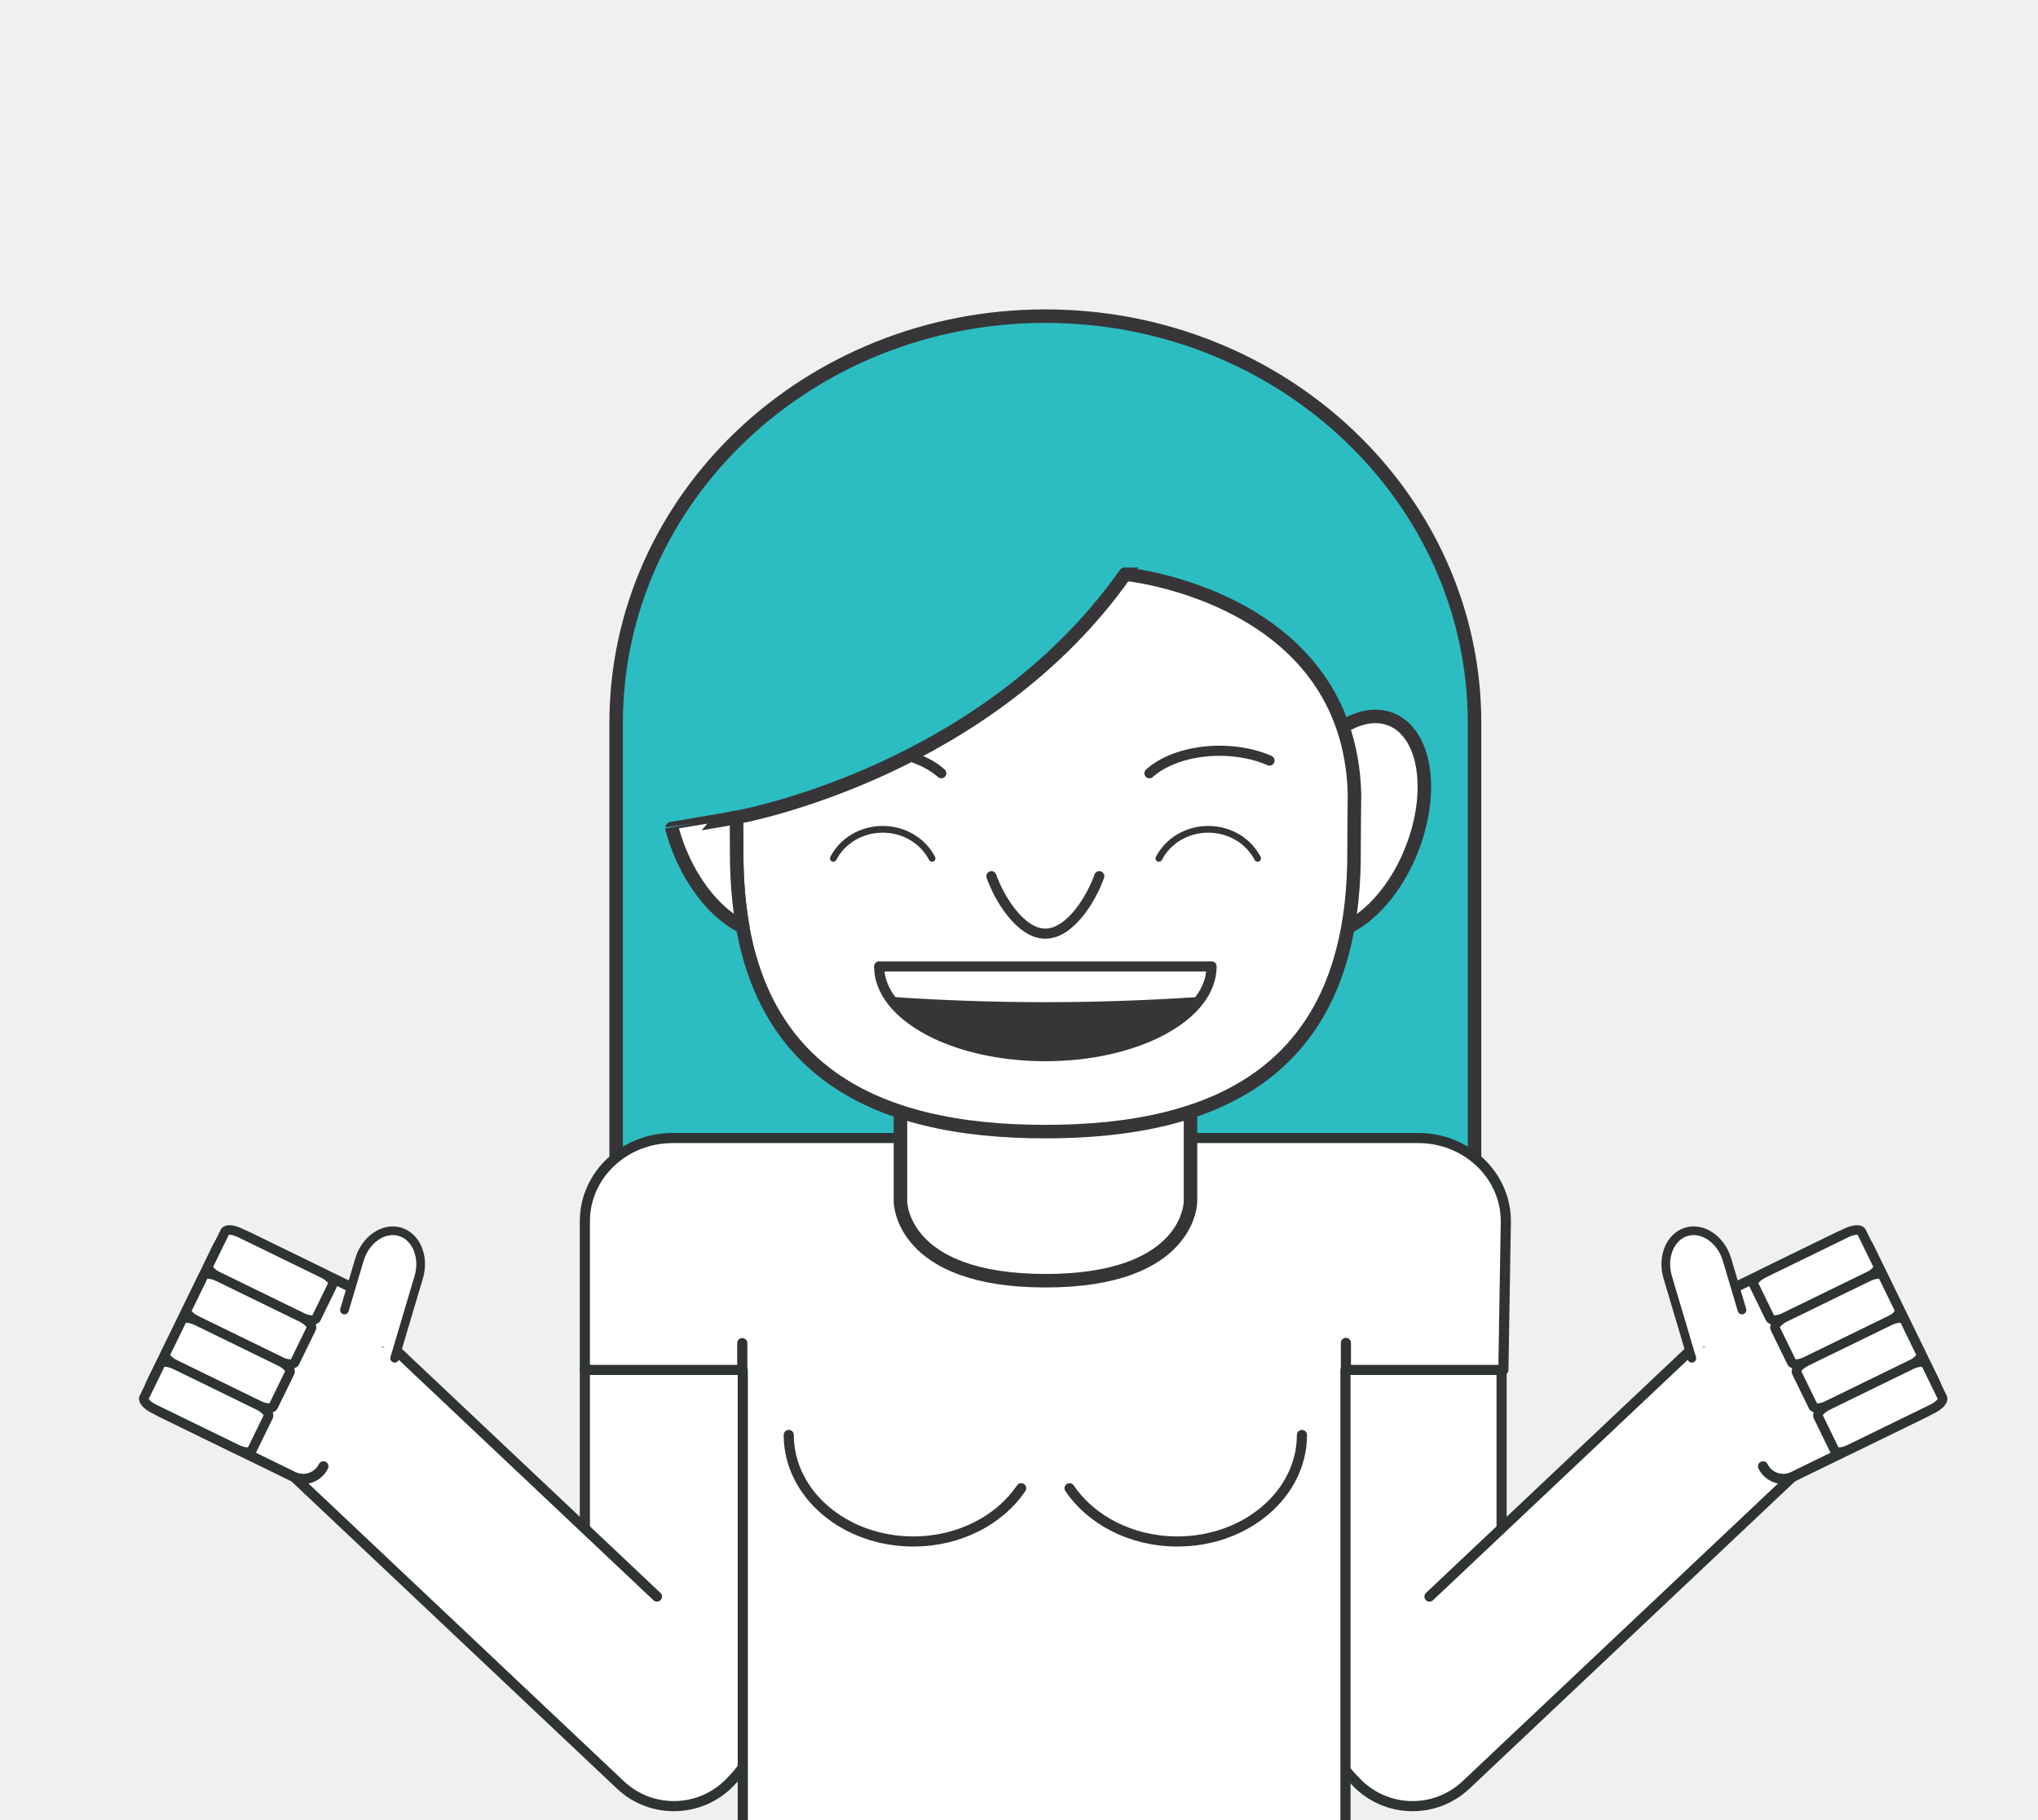
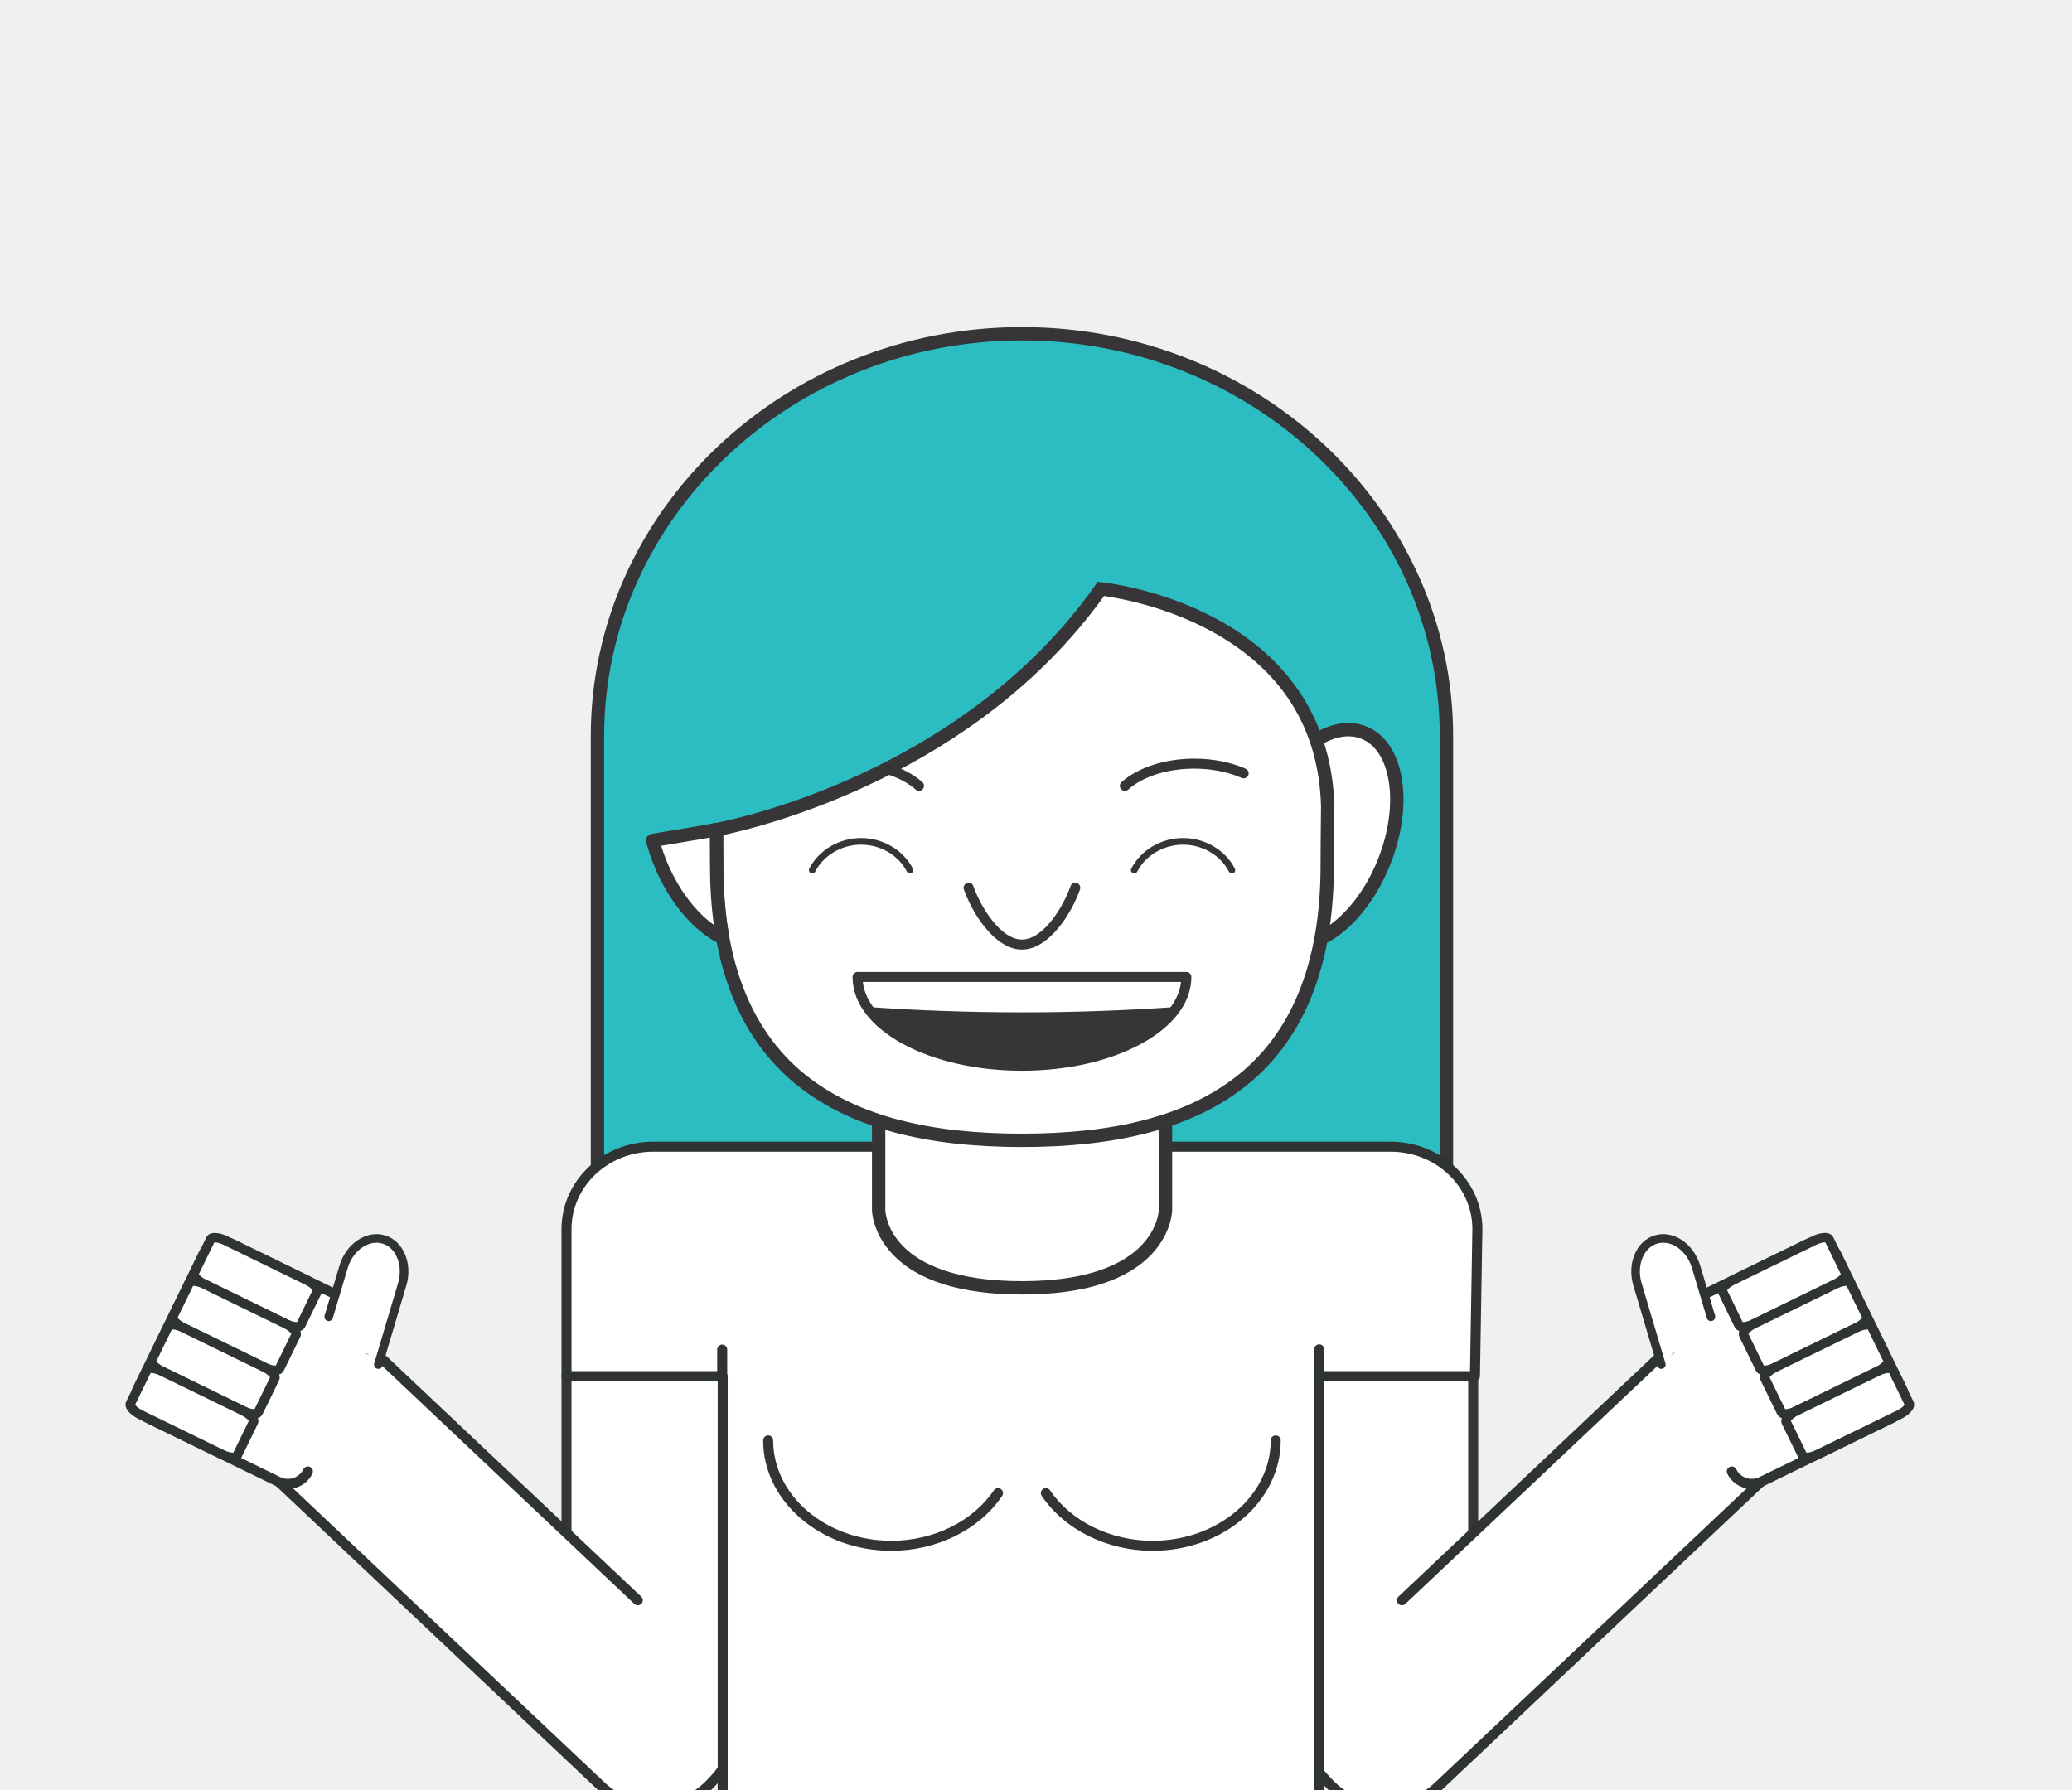
- <svg xmlns="http://www.w3.org/2000/svg" version="1.1" id="Layer_1" x="0px" y="0px" viewBox="0 0 807.061 720.641" enable-background="new 0 0 807.061 720.641" xml:space="preserve">
+ <svg xmlns="http://www.w3.org/2000/svg" version="1.1" id="Layer_1" x="0px" y="0px" viewBox="318 -68.641 538 464.641" enable-background="new 318 -68.641 538 464.641" xml:space="preserve">
  <g>
    <g>
-       <rect x="531.299" y="542.609" fill="#FFFFFF" stroke="#363437" stroke-width="4.012" stroke-linecap="round" stroke-linejoin="round" stroke-miterlimit="10" width="63.337" height="124.152" />
-       <path fill="#FFFFFF" stroke="#303333" stroke-width="4.012" stroke-linecap="round" stroke-linejoin="round" stroke-miterlimit="10" d="    M531.293,666.754c-7.014,11.58-5.773,26.853,3.973,37.176l1.671,1.77c11.704,12.397,31.243,12.959,43.64,1.255l131.412-124.064    c12.397-11.704,12.959-31.243,1.255-43.64l-1.671-1.77c-11.704-12.397-31.242-12.959-43.64-1.255L566.09,632.374" />
      <g>
-         <path fill="#FFFFFF" stroke="#303333" stroke-width="4.012" stroke-linecap="round" stroke-linejoin="round" stroke-miterlimit="10" d="     M672.006,527.145c-2.144-4.395-0.302-9.744,4.093-11.888l52.119-25.423c4.395-2.144,9.744-0.302,11.888,4.093l26.166,53.641     c2.144,4.395,0.302,9.744-4.093,11.888l-52.119,25.423c-4.395,2.144-9.744,0.302-11.888-4.093" />
+         <rect x="659.442" y="288.71" fill="#FFFFFF" width="41.074" height="80.512" />
+         <path fill="#363437" d="M700.516,370.523h-41.074c-0.718,0-1.301-0.583-1.301-1.301V288.71c0-0.718,0.583-1.301,1.301-1.301     h41.074c0.718,0,1.301,0.583,1.301,1.301v80.512C701.817,369.94,701.234,370.523,700.516,370.523z M660.743,367.921h38.472     v-77.91h-38.472V367.921z" />
+       </g>
+       <g>
+         <path fill="#FFFFFF" d="M659.438,369.218c-4.549,7.51-3.744,17.414,2.576,24.109l1.084,1.148c7.59,8.039,20.261,8.404,28.3,0.814     l85.221-80.455c8.039-7.59,8.404-20.261,0.814-28.301l-1.084-1.148c-7.59-8.039-20.26-8.404-28.301-0.814l-66.045,62.352" />
+         <path fill="#303333" d="M677.671,402.052c-0.21,0-0.419-0.003-0.629-0.009c-5.693-0.163-10.981-2.534-14.89-6.675l-1.084-1.148     c-6.562-6.95-7.69-17.508-2.743-25.675c0.372-0.615,1.17-0.811,1.787-0.439c0.614,0.372,0.811,1.172,0.439,1.787     c-4.343,7.17-3.352,16.44,2.409,22.542l1.084,1.148c3.432,3.636,8.075,5.717,13.073,5.861c4.998,0.127,9.753-1.668,13.389-5.1     l85.221-80.456c3.636-3.432,5.717-8.075,5.861-13.073s-1.667-9.753-5.1-13.389l-1.083-1.148     c-7.085-7.505-18.957-7.847-26.462-0.761l-66.045,62.352c-0.522,0.492-1.344,0.47-1.839-0.053     c-0.493-0.522-0.469-1.346,0.053-1.839l66.045-62.352c8.549-8.07,22.07-7.68,30.14,0.868l1.083,1.148     c3.91,4.141,5.973,9.556,5.809,15.249c-0.163,5.693-2.534,10.981-6.675,14.89l-85.221,80.456     C688.304,399.999,683.133,402.051,677.671,402.052z" />
+       </g>
+       <g>
        <g>
-           <path fill="#FFFFFF" stroke="#303333" stroke-width="3.769" stroke-linecap="round" stroke-linejoin="round" stroke-miterlimit="10" d="      M706.995,521.699c-2.755,1.344-5.449,1.543-5.986,0.443l-6.552-13.432c-0.537-1.1,1.279-3.1,4.034-4.444l32.679-15.94      c2.755-1.344,5.449-1.543,5.986-0.443l6.552,13.432c0.537,1.1-1.279,3.1-4.034,4.444L706.995,521.699z" />
-           <path fill="#FFFFFF" stroke="#303333" stroke-width="3.769" stroke-linecap="round" stroke-linejoin="round" stroke-miterlimit="10" d="      M715.499,539.132c-2.755,1.344-5.449,1.543-5.986,0.443l-6.552-13.432c-0.537-1.1,1.279-3.1,4.034-4.444l32.679-15.94      c2.755-1.344,5.449-1.543,5.986-0.443l6.552,13.432c0.537,1.1-1.279,3.1-4.034,4.444L715.499,539.132z" />
-           <path fill="#FFFFFF" stroke="#303333" stroke-width="3.769" stroke-linecap="round" stroke-linejoin="round" stroke-miterlimit="10" d="      M724.002,556.564c-2.755,1.344-5.449,1.543-5.986,0.443l-6.552-13.432c-0.537-1.1,1.279-3.1,4.034-4.444l32.679-15.94      c2.755-1.344,5.449-1.543,5.986-0.443l6.552,13.432c0.537,1.1-1.279,3.1-4.034,4.444L724.002,556.564z" />
-           <path fill="#FFFFFF" stroke="#303333" stroke-width="3.769" stroke-linecap="round" stroke-linejoin="round" stroke-miterlimit="10" d="      M732.506,573.997c-2.755,1.344-5.449,1.543-5.986,0.443l-6.552-13.432c-0.537-1.1,1.279-3.1,4.034-4.444l32.679-15.94      c2.755-1.344,5.449-1.543,5.986-0.443l6.552,13.432c0.537,1.1-1.279,3.1-4.034,4.444L732.506,573.997z" />
+           <path fill="#FFFFFF" d="M750.69,278.681c-1.39-2.85-0.196-6.319,2.654-7.709l33.799-16.487c2.85-1.39,6.319-0.196,7.709,2.654      l16.969,34.786c1.39,2.85,0.196,6.319-2.654,7.709l-33.799,16.487c-2.85,1.39-6.319,0.196-7.709-2.654" />
+           <path fill="#303333" d="M772.86,318.006c-0.777,0-1.559-0.13-2.317-0.391c-1.788-0.616-3.228-1.887-4.053-3.577      c-0.315-0.646-0.047-1.424,0.598-1.74c0.647-0.315,1.425-0.046,1.74,0.598c1.08,2.213,3.757,3.134,5.969,2.056l33.8-16.487      c1.066-0.52,1.868-1.43,2.258-2.562c0.39-1.132,0.318-2.342-0.202-3.408l-16.969-34.787c-1.08-2.212-3.757-3.134-5.971-2.055      l-33.799,16.487c-2.212,1.08-3.134,3.757-2.055,5.97c0.315,0.645,0.047,1.424-0.599,1.739c-0.644,0.314-1.424,0.047-1.739-0.599      c-1.708-3.501-0.249-7.74,3.253-9.448l33.8-16.487c3.5-1.707,7.74-0.248,9.449,3.253l16.969,34.787      c0.825,1.69,0.94,3.607,0.324,5.396c-0.616,1.788-1.887,3.228-3.578,4.052l-33.799,16.487      C774.965,317.766,773.916,318.006,772.86,318.006z" />
+         </g>
+         <g>
+           <g>
+             <path fill="#FFFFFF" d="M773.381,275.15c-1.787,0.872-3.534,1.001-3.882,0.287l-4.249-8.711       c-0.348-0.713,0.829-2.01,2.616-2.882l21.192-10.337c1.787-0.872,3.534-1.001,3.882-0.287l4.249,8.711       c0.348,0.713-0.829,2.01-2.616,2.882L773.381,275.15z" />
+             <path fill="#303333" d="M770.623,277.127c-0.996,0-1.822-0.334-2.222-1.155l-4.249-8.71c-0.233-0.477-0.453-1.468,0.701-2.738       c0.597-0.658,1.477-1.289,2.477-1.778l21.192-10.337c2.165-1.056,4.708-1.379,5.516,0.274l4.249,8.712       c0.233,0.477,0.453,1.469-0.701,2.738c-0.597,0.658-1.478,1.289-2.477,1.777l-21.192,10.337l0,0       C772.825,276.78,771.637,277.127,770.623,277.127z M770.485,274.671c0.342,0.032,1.202-0.055,2.36-0.619l21.192-10.337       c1.158-0.566,1.755-1.189,1.941-1.478l-4.024-8.25c-0.342-0.034-1.202,0.054-2.36,0.619l-21.192,10.337       c-1.158,0.566-1.755,1.189-1.941,1.479L770.485,274.671z" />
+           </g>
+           <g>
+             <path fill="#FFFFFF" d="M778.896,286.455c-1.787,0.872-3.534,1.001-3.882,0.287l-4.249-8.711       c-0.348-0.713,0.829-2.01,2.616-2.882l21.192-10.337c1.787-0.872,3.534-1.001,3.882-0.287l4.249,8.711       c0.348,0.713-0.829,2.01-2.616,2.882L778.896,286.455z" />
+             <path fill="#303333" d="M776.138,288.432c-0.996,0-1.822-0.334-2.222-1.153l-4.249-8.712c-0.233-0.477-0.453-1.469,0.701-2.738       c0.597-0.658,1.477-1.289,2.477-1.777l21.192-10.337c2.163-1.056,4.708-1.38,5.516,0.275l4.249,8.71       c0.233,0.477,0.453,1.468-0.701,2.738c-0.597,0.658-1.477,1.289-2.477,1.778l-21.192,10.337       C778.34,288.085,777.151,288.432,776.138,288.432z M776,285.976c0.344,0.034,1.202-0.054,2.36-0.619l21.192-10.337       c1.158-0.566,1.755-1.189,1.941-1.479l-4.024-8.25c-0.343-0.033-1.202,0.055-2.36,0.619l-21.192,10.337       c-1.158,0.566-1.755,1.189-1.941,1.478L776,285.976z" />
+           </g>
+           <g>
+             <path fill="#FFFFFF" d="M784.41,297.759c-1.787,0.872-3.534,1.001-3.882,0.287l-4.249-8.711       c-0.348-0.713,0.829-2.01,2.616-2.882l21.192-10.337c1.787-0.872,3.534-1.001,3.882-0.287l4.249,8.711       c0.348,0.713-0.829,2.01-2.616,2.882L784.41,297.759z" />
+             <path fill="#303333" d="M781.652,299.737c-0.996,0-1.822-0.334-2.222-1.155l-4.249-8.71c-0.233-0.478-0.452-1.469,0.701-2.739       c0.597-0.658,1.477-1.289,2.477-1.777l21.192-10.337c2.162-1.057,4.708-1.381,5.516,0.274l4.249,8.711       c0.233,0.478,0.452,1.469-0.701,2.739c-0.597,0.658-1.477,1.289-2.477,1.777l-21.192,10.337l0,0       C783.854,299.391,782.666,299.737,781.652,299.737z M781.514,297.281c0.34,0.034,1.202-0.055,2.36-0.619l21.192-10.337       c1.159-0.566,1.756-1.189,1.941-1.478l-4.024-8.25c-0.342-0.033-1.202,0.054-2.36,0.619l-21.192,10.337       c-1.159,0.566-1.756,1.189-1.941,1.478L781.514,297.281z" />
+           </g>
+           <g>
+             <path fill="#FFFFFF" d="M789.925,309.065c-1.787,0.872-3.534,1.001-3.882,0.287l-4.249-8.711       c-0.348-0.713,0.829-2.01,2.616-2.882l21.192-10.337c1.787-0.872,3.534-1.001,3.882-0.287l4.249,8.711       c0.348,0.713-0.829,2.01-2.616,2.882L789.925,309.065z" />
+             <path fill="#303333" d="M787.167,311.042c-0.996,0-1.822-0.334-2.222-1.153l-4.249-8.712c-0.233-0.477-0.453-1.469,0.701-2.738       c0.597-0.658,1.477-1.289,2.477-1.777l21.192-10.337c2.164-1.056,4.709-1.379,5.516,0.274l4.249,8.712       c0.233,0.477,0.453,1.469-0.7,2.738c-0.598,0.659-1.477,1.289-2.478,1.777l-21.192,10.337l0,0       C789.369,310.696,788.18,311.042,787.167,311.042z M787.029,308.586c0.344,0.034,1.202-0.054,2.36-0.619l21.192-10.337       c1.158-0.565,1.756-1.189,1.941-1.478l-4.024-8.25c-0.343-0.033-1.202,0.054-2.36,0.619l-21.192,10.337       c-1.158,0.566-1.755,1.189-1.941,1.478L787.029,308.586z" />
+           </g>
        </g>
      </g>
-       <path fill="#FFFFFF" stroke="#303333" stroke-width="3.44" stroke-linecap="round" stroke-linejoin="round" stroke-miterlimit="10" d="    M669.968,537.988l-9.544-32.103c-2.372-7.98,0.969-16.079,7.426-17.998l0,0c6.456-1.919,13.68,3.039,16.052,11.019l5.936,19.966" />
+       <g>
+         <path fill="#FFFFFF" d="M749.369,285.713l-6.189-20.819c-1.538-5.175,0.628-10.427,4.816-11.672l0,0     c4.187-1.244,8.871,1.971,10.41,7.146l3.849,12.948" />
+         <path fill="#303333" d="M749.368,286.829c-0.481,0-0.925-0.314-1.068-0.798l-6.189-20.819c-0.817-2.747-0.711-5.607,0.298-8.053     c1.043-2.529,2.914-4.306,5.268-5.006c4.787-1.424,10.08,2.119,11.797,7.897l3.849,12.948c0.176,0.591-0.161,1.212-0.751,1.387     c-0.59,0.177-1.211-0.161-1.387-0.751l-3.849-12.948c-1.368-4.6-5.42-7.467-9.023-6.395c-1.696,0.504-3.06,1.825-3.842,3.719     c-0.815,1.975-0.894,4.307-0.223,6.566l6.189,20.819c0.176,0.591-0.161,1.212-0.751,1.387     C749.581,286.814,749.473,286.829,749.368,286.829z" />
+       </g>
    </g>
    <g>
-       <rect x="231.61" y="542.609" fill="#FFFFFF" stroke="#363437" stroke-width="4.012" stroke-linecap="round" stroke-linejoin="round" stroke-miterlimit="10" width="63.337" height="124.152" />
-       <path fill="#FFFFFF" stroke="#303333" stroke-width="4.012" stroke-linecap="round" stroke-linejoin="round" stroke-miterlimit="10" d="    M294.954,666.754c7.014,11.58,5.773,26.853-3.973,37.176l-1.671,1.77c-11.704,12.397-31.243,12.959-43.64,1.255L114.258,582.891    c-12.397-11.704-12.959-31.243-1.255-43.64l1.671-1.77c11.704-12.397,31.243-12.959,43.64-1.255l101.842,96.148" />
      <g>
-         <path fill="#FFFFFF" stroke="#303333" stroke-width="4.012" stroke-linecap="round" stroke-linejoin="round" stroke-miterlimit="10" d="     M154.241,527.145c2.144-4.395,0.302-9.744-4.093-11.888l-52.119-25.423c-4.395-2.144-9.744-0.302-11.888,4.093l-26.166,53.641     c-2.144,4.395-0.302,9.744,4.093,11.888l52.119,25.423c4.395,2.144,9.744,0.302,11.888-4.093" />
+         <rect x="465.094" y="288.71" fill="#FFFFFF" width="41.074" height="80.512" />
+         <path fill="#363437" d="M506.168,370.523h-41.074c-0.719,0-1.301-0.583-1.301-1.301V288.71c0-0.718,0.582-1.301,1.301-1.301     h41.074c0.718,0,1.301,0.583,1.301,1.301v80.512C507.469,369.94,506.886,370.523,506.168,370.523z M466.395,367.921h38.472     v-77.91h-38.472V367.921z" />
+       </g>
+       <g>
+         <path fill="#FFFFFF" d="M506.172,369.218c4.549,7.51,3.744,17.414-2.577,24.109l-1.084,1.148     c-7.59,8.039-20.261,8.404-28.301,0.814l-85.221-80.455c-8.039-7.59-8.404-20.261-0.814-28.301l1.084-1.148     c7.59-8.039,20.261-8.404,28.301-0.814l66.044,62.352" />
+         <path fill="#303333" d="M487.949,402.042c-5.254,0-10.517-1.925-14.63-5.807l-85.221-80.456     c-4.141-3.909-6.512-9.197-6.675-14.89c-0.164-5.693,1.899-11.108,5.809-15.249l1.083-1.148     c8.071-8.547,21.591-8.937,30.14-0.866l66.045,62.352c0.522,0.493,0.546,1.317,0.053,1.839c-0.493,0.522-1.316,0.545-1.839,0.053     l-66.045-62.353c-7.505-7.085-19.375-6.745-26.462,0.761l-1.083,1.148c-3.433,3.636-5.244,8.391-5.1,13.389     c0.143,4.998,2.225,9.641,5.861,13.073l85.221,80.456c7.505,7.087,19.376,6.745,26.462-0.761l1.083-1.148     c5.762-6.102,6.753-15.371,2.41-22.542c-0.372-0.614-0.176-1.414,0.439-1.787c0.615-0.371,1.414-0.176,1.787,0.439     c4.947,8.167,3.818,18.725-2.743,25.675l-1.083,1.148C499.27,399.802,493.615,402.041,487.949,402.042z" />
+       </g>
+       <g>
        <g>
-           <path fill="#FFFFFF" stroke="#303333" stroke-width="3.769" stroke-linecap="round" stroke-linejoin="round" stroke-miterlimit="10" d="      M119.251,521.699c2.755,1.344,5.449,1.543,5.986,0.443l6.552-13.432c0.537-1.1-1.279-3.1-4.034-4.444l-32.679-15.94      c-2.755-1.344-5.449-1.543-5.986-0.443l-6.552,13.432c-0.537,1.1,1.279,3.1,4.034,4.444L119.251,521.699z" />
-           <path fill="#FFFFFF" stroke="#303333" stroke-width="3.769" stroke-linecap="round" stroke-linejoin="round" stroke-miterlimit="10" d="      M110.748,539.132c2.755,1.344,5.449,1.543,5.986,0.443l6.552-13.432c0.537-1.1-1.279-3.1-4.034-4.444l-32.679-15.94      c-2.755-1.344-5.449-1.543-5.986-0.443l-6.552,13.432c-0.537,1.1,1.279,3.1,4.034,4.444L110.748,539.132z" />
-           <path fill="#FFFFFF" stroke="#303333" stroke-width="3.769" stroke-linecap="round" stroke-linejoin="round" stroke-miterlimit="10" d="      M102.244,556.564c2.755,1.344,5.449,1.543,5.986,0.443l6.552-13.432c0.537-1.1-1.279-3.1-4.034-4.444l-32.679-15.94      c-2.755-1.344-5.449-1.543-5.986-0.443l-6.552,13.432c-0.537,1.1,1.279,3.1,4.034,4.444L102.244,556.564z" />
-           <path fill="#FFFFFF" stroke="#303333" stroke-width="3.769" stroke-linecap="round" stroke-linejoin="round" stroke-miterlimit="10" d="      M93.74,573.997c2.755,1.344,5.449,1.543,5.986,0.443l6.552-13.432c0.537-1.1-1.279-3.1-4.034-4.444l-32.679-15.94      c-2.755-1.344-5.449-1.543-5.986-0.443l-6.552,13.432c-0.537,1.1,1.279,3.1,4.034,4.444L93.74,573.997z" />
+           <path fill="#FFFFFF" d="M414.92,278.681c1.39-2.85,0.196-6.319-2.654-7.709l-33.799-16.487c-2.85-1.39-6.319-0.196-7.709,2.654      l-16.969,34.786c-1.39,2.85-0.196,6.319,2.654,7.709l33.799,16.487c2.85,1.39,6.319,0.196,7.709-2.654" />
+           <path fill="#303333" d="M392.751,318.006c-1.056,0-2.105-0.24-3.079-0.715l-33.799-16.487c-1.691-0.825-2.961-2.264-3.577-4.053      c-0.616-1.788-0.501-3.705,0.324-5.396l16.969-34.786c1.708-3.503,5.946-4.962,9.449-3.253l33.799,16.487      c3.502,1.709,4.961,5.947,3.253,9.448c-0.315,0.646-1.093,0.914-1.739,0.599c-0.646-0.315-0.914-1.094-0.599-1.739      c1.079-2.213,0.157-4.89-2.056-5.97l-33.799-16.487c-2.212-1.08-4.891-0.157-5.97,2.056l-16.969,34.786      c-0.52,1.066-0.592,2.277-0.202,3.408c0.39,1.132,1.192,2.042,2.258,2.562l33.799,16.487c1.066,0.52,2.276,0.593,3.408,0.202      c1.132-0.389,2.041-1.191,2.562-2.258c0.315-0.645,1.095-0.912,1.739-0.598c0.646,0.315,0.914,1.094,0.599,1.74      c-0.825,1.69-2.264,2.961-4.053,3.577C394.309,317.876,393.528,318.006,392.751,318.006z" />
+         </g>
+         <g>
+           <g>
+             <path fill="#FFFFFF" d="M392.229,275.15c1.787,0.872,3.534,1.001,3.882,0.287l4.249-8.711c0.348-0.713-0.829-2.01-2.616-2.882       l-21.192-10.337c-1.787-0.872-3.534-1.001-3.882-0.287l-4.249,8.711c-0.348,0.713,0.829,2.01,2.616,2.882L392.229,275.15z" />
+             <path fill="#303333" d="M394.978,277.12c-0.114,0-0.233-0.004-0.358-0.013c-0.887-0.066-1.926-0.37-2.926-0.859l0,0       l-21.192-10.337c-1-0.488-1.88-1.119-2.477-1.777c-1.153-1.27-0.934-2.262-0.701-2.739l4.248-8.71       c0.808-1.654,3.352-1.33,5.516-0.275l21.192,10.337c1.001,0.488,1.88,1.12,2.478,1.778c1.153,1.27,0.934,2.262,0.701,2.739       l-4.249,8.71C396.993,276.415,396.422,277.12,394.978,277.12z M392.765,274.052c1.159,0.565,2.019,0.653,2.36,0.619l4.024-8.25       c-0.185-0.289-0.783-0.913-1.941-1.479l-21.192-10.337c-1.158-0.564-2.018-0.654-2.36-0.619l-4.024,8.25       c0.186,0.289,0.783,0.913,1.941,1.478L392.765,274.052z" />
+           </g>
+           <g>
+             <path fill="#FFFFFF" d="M386.715,286.455c1.787,0.872,3.534,1.001,3.882,0.287l4.249-8.711c0.348-0.713-0.829-2.01-2.616-2.882       l-21.192-10.337c-1.787-0.872-3.534-1.001-3.882-0.287l-4.249,8.711c-0.348,0.713,0.829,2.01,2.616,2.882L386.715,286.455z" />
+             <path fill="#303333" d="M389.473,288.432c-1.014,0-2.202-0.346-3.293-0.879l-21.192-10.337c-1.001-0.488-1.88-1.12-2.477-1.778       c-1.153-1.27-0.934-2.262-0.701-2.739l4.249-8.71c0.808-1.655,3.353-1.331,5.516-0.275l21.192,10.337       c1,0.488,1.88,1.119,2.477,1.777c1.154,1.27,0.934,2.262,0.701,2.739l-4.249,8.71       C391.295,288.098,390.468,288.432,389.473,288.432z M364.117,273.541c0.186,0.289,0.783,0.913,1.941,1.479l21.192,10.337l0,0       c1.158,0.564,2.019,0.652,2.36,0.619l4.024-8.25c-0.185-0.289-0.783-0.913-1.941-1.478l-21.192-10.337       c-1.159-0.565-2.016-0.652-2.36-0.619L364.117,273.541z" />
+           </g>
+           <g>
+             <path fill="#FFFFFF" d="M381.2,297.759c1.787,0.872,3.534,1.001,3.882,0.287l4.249-8.711c0.348-0.713-0.829-2.01-2.616-2.882       l-21.192-10.337c-1.787-0.872-3.534-1.001-3.882-0.287l-4.249,8.711c-0.348,0.713,0.829,2.01,2.616,2.882L381.2,297.759z" />
+             <path fill="#303333" d="M383.958,299.737c-1.013,0-2.202-0.346-3.293-0.879l0,0l-21.192-10.337       c-1-0.488-1.88-1.119-2.477-1.777c-1.153-1.27-0.934-2.262-0.701-2.739l4.249-8.71c0.808-1.655,3.353-1.331,5.516-0.275       l21.192,10.337c2.164,1.055,3.986,2.861,3.179,4.516l-4.249,8.71C385.78,299.403,384.953,299.737,383.958,299.737z        M381.736,296.662c1.159,0.565,2.019,0.654,2.36,0.619l4.025-8.25c-0.185-0.289-0.782-0.913-1.941-1.479l-21.192-10.337       c-1.159-0.566-2.017-0.654-2.36-0.619l-4.024,8.25c0.185,0.289,0.782,0.913,1.941,1.478L381.736,296.662z" />
+           </g>
+           <g>
+             <path fill="#FFFFFF" d="M375.685,309.065c1.787,0.872,3.534,1.001,3.882,0.287l4.249-8.711c0.348-0.713-0.829-2.01-2.616-2.882       l-21.192-10.337c-1.787-0.872-3.534-1.001-3.882-0.287l-4.249,8.711c-0.348,0.713,0.829,2.01,2.616,2.882L375.685,309.065z" />
+             <path fill="#303333" d="M378.443,311.042c-1.014,0-2.202-0.346-3.293-0.879l0,0l-21.192-10.337       c-1-0.488-1.88-1.119-2.477-1.777c-1.153-1.27-0.934-2.261-0.701-2.738l4.249-8.711c0.809-1.654,3.353-1.331,5.516-0.275       l21.192,10.337c1,0.488,1.88,1.119,2.477,1.777c1.153,1.27,0.934,2.262,0.701,2.739l-4.249,8.71       C380.265,310.708,379.438,311.042,378.443,311.042z M376.221,307.967c1.158,0.564,2.019,0.651,2.36,0.619l4.024-8.25       c-0.186-0.289-0.783-0.913-1.941-1.478l-21.192-10.337c-1.158-0.564-2.019-0.654-2.36-0.619l-4.024,8.25       c0.185,0.289,0.782,0.913,1.941,1.478L376.221,307.967z" />
+           </g>
        </g>
      </g>
-       <path fill="#FFFFFF" stroke="#303333" stroke-width="3.44" stroke-linecap="round" stroke-linejoin="round" stroke-miterlimit="10" d="    M156.278,537.988l9.544-32.103c2.372-7.98-0.969-16.079-7.426-17.998h0c-6.456-1.919-13.68,3.039-16.052,11.019l-5.936,19.966" />
+       <g>
+         <path fill="#FFFFFF" d="M416.241,285.713l6.189-20.819c1.538-5.175-0.628-10.427-4.816-11.672l0,0     c-4.187-1.244-8.871,1.971-10.41,7.146l-3.849,12.948" />
+         <path fill="#303333" d="M416.241,286.829c-0.105,0-0.212-0.015-0.318-0.047c-0.591-0.175-0.927-0.796-0.751-1.387l6.189-20.819     c0.672-2.259,0.592-4.591-0.223-6.566c-0.781-1.894-2.146-3.215-3.842-3.719c-1.694-0.502-3.56-0.142-5.249,1.016     c-1.762,1.21-3.102,3.12-3.774,5.379l-3.85,12.948c-0.175,0.59-0.796,0.928-1.387,0.751c-0.591-0.175-0.927-0.796-0.751-1.387     l3.85-12.948c0.816-2.747,2.468-5.085,4.649-6.583c2.255-1.547,4.793-2.018,7.147-1.315c2.354,0.699,4.225,2.477,5.268,5.006     c1.009,2.446,1.116,5.306,0.299,8.053l-6.189,20.819C417.166,286.516,416.722,286.829,416.241,286.829z" />
+       </g>
    </g>
-     <path fill="#2CBDC2" stroke="#373538" stroke-width="5.349" stroke-linecap="round" stroke-linejoin="round" stroke-miterlimit="10" d="   M583.933,491.12V286.363c0-88.997-76.097-161.144-169.967-161.144s-169.967,72.147-169.967,161.144V491.12" />
-     <path fill="#FFFFFF" stroke="#303333" stroke-width="4.012" stroke-linecap="round" stroke-linejoin="round" stroke-miterlimit="10" d="   M532.811,542.609h62.536l0.974-58.894c0-18.208-15.54-32.968-34.71-32.968H266.32c-19.17,0-34.71,14.76-34.71,32.968l0,58.894   h62.536v181.574h238.665V542.609z" />
-     <path fill="#FFFFFF" stroke="#363437" stroke-width="5.349" stroke-linecap="round" stroke-linejoin="round" stroke-miterlimit="10" d="   M471.443,475.949v-64.615H356.588v64.615c0,0,0,31.318,57.427,31.318S471.443,475.949,471.443,475.949z" />
-     <ellipse transform="matrix(-0.9295 -0.3688 0.3688 -0.9295 910.274 827.4984)" fill="#FFFFFF" stroke="#373538" stroke-width="5.349" stroke-linecap="round" stroke-linejoin="round" stroke-miterlimit="10" cx="534.23" cy="326.744" rx="26.677" ry="45.039" />
-     <path fill="#FFFFFF" stroke="#373538" stroke-width="5.349" stroke-miterlimit="10" d="M536.39,314.388   c-0.08,7.749-0.185,15.686-0.185,23.766c0,86.27-54.728,110.055-122.238,110.055c-67.511,0-122.238-23.785-122.238-110.055   c0-4.854-0.039-9.646-0.087-14.387c3.912-0.714,99.23-18.805,153.944-96.381C445.584,227.386,534.23,236.048,536.39,314.388z" />
-     <path fill="#FFFFFF" stroke="#373538" stroke-width="4.012" stroke-linecap="round" stroke-linejoin="round" stroke-miterlimit="10" d="   M392.618,347.043c2.815,8.227,11.307,22.759,21.348,22.759s18.532-14.532,21.348-22.759" />
-     <path fill="none" stroke="#363437" stroke-width="4.012" stroke-linecap="round" stroke-linejoin="round" stroke-miterlimit="10" d="   M502.738,301.245c-5.534-2.443-12.376-3.887-19.782-3.887c-11.591,0-21.8,3.537-27.776,8.905" />
-     <path fill="none" stroke="#363437" stroke-width="4.012" stroke-linecap="round" stroke-linejoin="round" stroke-miterlimit="10" d="   M359.843,299.445c5.235,1.562,9.687,3.924,12.908,6.817" />
-     <path fill="#FFFFFF" stroke="#373538" stroke-width="4.012" stroke-linecap="round" stroke-linejoin="round" stroke-miterlimit="10" d="   M479.786,382.781c0,19.63-29.469,35.544-65.82,35.544s-65.82-15.914-65.82-35.544H479.786z" />
-     <path fill="#373538" d="M413.966,396.942c-21.245,0-41.937-0.759-61.893-2.163c9.124,13.717,33.351,23.545,61.893,23.545   s52.769-9.828,61.893-23.545C455.903,396.184,435.211,396.942,413.966,396.942z" />
-     <path fill="#FFFFFF" stroke="#373538" stroke-width="5.349" stroke-linecap="round" stroke-linejoin="round" stroke-miterlimit="10" d="   M291.641,323.767c0.048,4.741,0.087,9.533,0.087,14.387c0,10.596,0.845,20.226,2.419,29.009c-9.765-4.764-19.4-15.86-25.241-30.579   c-1.127-2.84-2.05-5.678-2.795-8.486C266.111,328.097,287.779,324.564,291.641,323.767z" />
    <g>
-       <path fill="none" stroke="#353336" stroke-width="4.012" stroke-linecap="round" stroke-linejoin="round" stroke-miterlimit="10" d="    M404.386,589.466c-8.529,12.605-24.464,21.085-42.715,21.085c-27.238,0-49.319-18.888-49.319-42.187" />
-       <path fill="none" stroke="#353336" stroke-width="4.012" stroke-linecap="round" stroke-linejoin="round" stroke-miterlimit="10" d="    M423.545,589.466c8.529,12.605,24.464,21.085,42.715,21.085c27.238,0,49.319-18.888,49.319-42.187" />
+       <path fill="#2CBDC2" d="M693.575,255.319V122.534c0-57.715-49.349-104.502-110.224-104.502S473.128,64.82,473.128,122.534v132.785    " />
+       <path fill="#373538" d="M693.575,257.054c-0.958,0-1.735-0.777-1.735-1.735V122.534c0-56.666-48.668-102.767-108.489-102.767    S474.862,65.868,474.862,122.534v132.785c0,0.958-0.776,1.735-1.734,1.735c-0.958,0-1.734-0.777-1.734-1.735V122.534    c0-58.579,50.224-106.236,111.958-106.236c61.733,0,111.958,47.657,111.958,106.236v132.785    C695.31,256.277,694.532,257.054,693.575,257.054z" />
    </g>
-     <line fill="none" stroke="#303333" stroke-width="4.012" stroke-linecap="round" stroke-linejoin="round" stroke-miterlimit="10" x1="293.947" y1="531.99" x2="293.947" y2="541.441" />
-     <line fill="none" stroke="#303333" stroke-width="4.012" stroke-linecap="round" stroke-linejoin="round" stroke-miterlimit="10" x1="532.984" y1="531.892" x2="532.984" y2="541.343" />
-     <path fill="none" stroke="#363437" stroke-width="2.664" stroke-linecap="round" stroke-linejoin="round" stroke-miterlimit="10" d="   M369.099,339.993c-3.506-6.819-10.942-11.523-19.548-11.523c-8.606,0-16.041,4.705-19.548,11.523" />
-     <path fill="none" stroke="#363437" stroke-width="2.664" stroke-linecap="round" stroke-linejoin="round" stroke-miterlimit="10" d="   M458.931,339.993c3.506-6.819,10.942-11.523,19.548-11.523c8.606,0,16.041,4.705,19.548,11.523" />
+     <g>
+       <path fill="#FFFFFF" d="M660.423,288.71h40.555l0.632-38.193c0-11.808-10.078-21.38-22.509-21.38H487.603    c-12.432,0-22.509,9.572-22.509,21.38v38.193h40.555V406.46h154.774V288.71L660.423,288.71z" />
+       <path fill="#303333" d="M660.422,407.761H505.648c-0.718,0-1.301-0.583-1.301-1.301V290.011h-39.254    c-0.719,0-1.301-0.583-1.301-1.301v-38.193c0-12.506,10.681-22.68,23.81-22.68H679.1c13.129,0,23.81,10.175,23.81,22.68    l-0.632,38.215c-0.012,0.71-0.591,1.279-1.301,1.279h-39.254V406.46C661.723,407.178,661.14,407.761,660.422,407.761z     M506.949,405.159h152.172V288.71c0-0.718,0.583-1.301,1.301-1.301h39.275l0.61-36.914c0-11.05-9.514-20.057-21.209-20.057    H487.603c-11.695,0-21.209,9.007-21.209,20.079v36.892h39.254c0.718,0,1.301,0.583,1.301,1.301V405.159z" />
+     </g>
+     <g>
+       <path fill="#FFFFFF" d="M620.625,245.481v-41.903h-74.483v41.903c0,0,0,20.31,37.241,20.31S620.625,245.481,620.625,245.481z" />
+       <path fill="#363437" d="M583.383,267.525c-15.951,0-27.345-3.606-33.864-10.717c-5.053-5.511-5.111-11.092-5.111-11.327v-41.903    c0-0.958,0.776-1.735,1.734-1.735h74.484c0.958,0,1.735,0.777,1.735,1.735v41.903l0,0c0,0.235-0.058,5.816-5.112,11.327    C610.728,263.919,599.334,267.525,583.383,267.525z M547.876,205.312v40.168c0.01,0.748,0.636,18.575,35.507,18.575    c35.101,0,35.508-18.389,35.508-18.575v-40.168H547.876z" />
+     </g>
+     <g>
+       <ellipse transform="matrix(-0.3688 0.9295 -0.9295 -0.3688 1043.481 -411.1217)" fill="#FFFFFF" cx="661.33" cy="148.735" rx="29.208" ry="17.3" />
+       <path fill="#373538" d="M654.604,178.381c-1.607,0-3.179-0.287-4.685-0.884l0,0c-4.888-1.94-8.187-6.842-9.289-13.804    c-1.051-6.636,0.018-14.441,3.008-21.977c2.99-7.537,7.564-13.95,12.878-18.06c5.575-4.312,11.337-5.621,16.226-3.68    c4.888,1.939,8.187,6.842,9.289,13.804c1.051,6.635-0.018,14.44-3.008,21.977C673.596,169.434,663.574,178.381,654.604,178.381z     M651.198,174.272c7.838,3.11,19.108-5.954,24.601-19.796c2.764-6.967,3.761-14.125,2.806-20.155    c-0.903-5.703-3.439-9.653-7.142-11.122c-3.702-1.469-8.258-0.333-12.824,3.2c-4.83,3.735-9.012,9.629-11.776,16.596    c-2.764,6.967-3.761,14.125-2.806,20.155C644.958,168.853,647.495,172.803,651.198,174.272L651.198,174.272z" />
+     </g>
+     <g>
+       <path fill="#FFFFFF" d="M662.744,140.708c-0.052,5.025-0.12,10.172-0.12,15.412c0,55.946-35.491,71.371-79.271,71.371    c-43.781,0-79.271-15.425-79.271-71.371c0-3.148-0.025-6.255-0.056-9.33c2.537-0.463,64.351-12.195,99.833-62.503    C603.856,84.288,661.343,89.905,662.744,140.708z" />
+       <path fill="#373538" d="M583.352,229.226c-25.026,0-43.703-4.925-57.1-15.057c-15.863-11.997-23.906-31.528-23.906-58.049    c0-3.293-0.029-6.555-0.056-9.312l-0.015-1.461l1.438-0.262c2.584-0.471,63.689-12.119,98.726-61.796l0.583-0.826l1.006,0.1    c0.604,0.06,14.972,1.557,29.632,9.392c19.57,10.459,30.226,27.302,30.816,48.707l0.001,0.033l-0.029,2.672    c-0.045,4.148-0.091,8.438-0.091,12.755c0,26.521-8.044,46.051-23.906,58.049C627.056,224.301,608.378,229.226,583.352,229.226z     M505.773,148.212c0.023,2.431,0.042,5.158,0.042,7.909c0,25.376,7.58,43.975,22.53,55.282    c12.771,9.659,30.764,14.354,55.007,14.354c24.243,0,42.235-4.695,55.007-14.354c14.95-11.306,22.53-29.906,22.53-55.282    c0-4.336,0.047-8.635,0.092-12.793l0.028-2.605c-0.571-20.358-10.322-35.737-28.983-45.71    c-11.923-6.372-23.905-8.399-27.355-8.876C571.3,132.661,515.656,146.14,505.773,148.212z" />
+     </g>
+     <g>
+       <path fill="#FFFFFF" d="M569.507,161.885c1.826,5.335,7.333,14.759,13.844,14.759s12.018-9.424,13.844-14.759" />
+       <path fill="#373538" d="M583.352,177.945c-7.084,0-13.006-9.592-15.075-15.639c-0.232-0.68,0.13-1.419,0.81-1.652    c0.68-0.232,1.419,0.13,1.652,0.81c0.81,2.367,2.535,5.972,4.95,8.988c1.785,2.231,4.564,4.891,7.664,4.891    s5.878-2.66,7.664-4.891c2.414-3.016,4.14-6.621,4.951-8.988c0.233-0.68,0.971-1.042,1.652-0.809    c0.68,0.232,1.042,0.972,0.809,1.652C596.357,168.353,590.434,177.945,583.352,177.945z" />
+     </g>
+     <g>
+       <path fill="#363437" d="M610.079,136.74c-0.357,0-0.711-0.146-0.968-0.432c-0.48-0.535-0.436-1.357,0.099-1.837    c4.258-3.825,11.316-6.108,18.882-6.108c4.837,0,9.455,0.91,13.354,2.632c0.657,0.29,0.954,1.058,0.664,1.715    c-0.29,0.657-1.058,0.955-1.716,0.665c-3.571-1.577-7.825-2.41-12.303-2.41c-6.941,0-13.35,2.034-17.144,5.442    C610.699,136.63,610.388,136.74,610.079,136.74z" />
+     </g>
+     <g>
+       <path fill="#363437" d="M556.623,136.74c-0.31,0-0.62-0.11-0.869-0.333c-1.956-1.756-4.679-3.189-7.874-4.142    c-0.688-0.205-1.08-0.93-0.875-1.618c0.205-0.689,0.932-1.08,1.618-0.875c3.562,1.062,6.628,2.688,8.868,4.7    c0.534,0.48,0.578,1.302,0.098,1.837C557.335,136.594,556.98,136.74,556.623,136.74z" />
+     </g>
+     <g>
+       <path fill="#FFFFFF" d="M626.036,185.061c0,12.73-19.111,23.05-42.684,23.05s-42.684-10.32-42.684-23.05H626.036z" />
+       <path fill="#373538" d="M583.352,209.412c-11.613,0-22.552-2.453-30.8-6.907c-8.502-4.591-13.185-10.786-13.185-17.444    c0-0.718,0.582-1.301,1.301-1.301h85.369c0.718,0,1.301,0.583,1.301,1.301c0,6.657-4.683,12.852-13.185,17.444    C605.903,206.959,594.965,209.412,583.352,209.412z M542.041,186.362c1.285,11.389,19.323,20.449,41.31,20.449    c21.988,0,40.025-9.059,41.311-20.449H542.041z" />
+     </g>
+     <g>
+       <path fill="#373538" d="M583.352,194.245c-13.777,0-27.196-0.492-40.138-1.403c5.917,8.895,21.628,15.269,40.138,15.269    s34.221-6.373,40.138-15.269C610.548,193.753,597.129,194.245,583.352,194.245z" />
+     </g>
+     <g>
+       <path fill="#FFFFFF" d="M504.024,146.791c0.031,3.075,0.056,6.182,0.056,9.33c0,6.872,0.548,13.117,1.569,18.812    c-6.333-3.089-12.581-10.285-16.369-19.83c-0.731-1.842-1.329-3.682-1.813-5.503C487.468,149.599,501.519,147.308,504.024,146.791    z" />
+       <path fill="#373538" d="M505.649,176.668c-0.259,0-0.519-0.058-0.76-0.176c-6.978-3.404-13.415-11.161-17.22-20.749    c-0.73-1.839-1.362-3.757-1.877-5.698c-0.039-0.145-0.058-0.295-0.058-0.445c0-0.346,0.12-1.493,1.66-1.745    c3.282-0.537,14.155-2.323,16.28-2.762c0.509-0.104,1.036,0.023,1.439,0.348c0.403,0.326,0.64,0.814,0.646,1.333    c0.028,2.766,0.056,6.039,0.056,9.347c0,6.571,0.519,12.798,1.541,18.507c0.115,0.643-0.14,1.296-0.661,1.69    C506.388,176.549,506.02,176.668,505.649,176.668z M489.672,150.996c0.364,1.178,0.772,2.338,1.22,3.467    c2.915,7.346,7.435,13.484,12.464,17.079c-0.671-4.864-1.011-10.034-1.011-15.421c0-2.503-0.016-4.989-0.037-7.249    C499.078,149.443,493.385,150.386,489.672,150.996z" />
+     </g>
+     <g>
+       <g>
+         <path fill="#353336" d="M549.438,334.071c-18.353,0-33.284-12.856-33.284-28.659c0-0.718,0.582-1.301,1.301-1.301     c0.719,0,1.301,0.583,1.301,1.301c0,14.368,13.764,26.057,30.682,26.057c10.954,0,21.155-5.02,26.623-13.102     c0.402-0.595,1.21-0.752,1.806-0.348c0.595,0.403,0.751,1.211,0.348,1.806C572.271,328.612,561.244,334.071,549.438,334.071z" />
+       </g>
+       <g>
+         <path fill="#353336" d="M617.264,334.071c-11.805,0-22.832-5.458-28.778-14.245c-0.403-0.595-0.247-1.403,0.348-1.806     c0.597-0.403,1.404-0.246,1.806,0.348c5.469,8.082,15.67,13.102,26.623,13.102c16.919,0,30.683-11.689,30.683-26.057     c0-0.718,0.583-1.301,1.301-1.301c0.718,0,1.301,0.583,1.301,1.301C650.548,321.215,635.617,334.071,617.264,334.071z" />
+       </g>
+     </g>
+     <g>
+       <path fill="#303333" d="M505.519,289.253c-0.718,0-1.301-0.583-1.301-1.301v-6.129c0-0.718,0.582-1.301,1.301-1.301    s1.301,0.583,1.301,1.301v6.129C506.82,288.671,506.238,289.253,505.519,289.253z" />
+     </g>
+     <g>
+       <path fill="#303333" d="M660.535,289.189c-0.718,0-1.301-0.583-1.301-1.301v-6.129c0-0.718,0.583-1.301,1.301-1.301    s1.301,0.583,1.301,1.301v6.129C661.836,288.607,661.253,289.189,660.535,289.189z" />
+     </g>
+     <g>
+       <path fill="#363437" d="M528.901,158.178c-0.133,0-0.268-0.031-0.395-0.096c-0.424-0.218-0.591-0.739-0.373-1.163    c2.481-4.824,7.759-7.941,13.445-7.941c5.687,0,10.965,3.117,13.445,7.941c0.218,0.424,0.051,0.945-0.373,1.163    c-0.424,0.22-0.945,0.051-1.163-0.373c-2.188-4.255-6.862-7.004-11.909-7.004c-5.046,0-9.72,2.749-11.909,7.004    C529.517,158.006,529.214,158.178,528.901,158.178z" />
+     </g>
+     <g>
+       <path fill="#363437" d="M612.511,158.178c-0.133,0-0.268-0.031-0.395-0.096c-0.424-0.218-0.592-0.739-0.373-1.163    c2.481-4.824,7.759-7.941,13.445-7.941c5.686,0,10.964,3.117,13.446,7.941c0.219,0.424,0.051,0.945-0.373,1.163    c-0.425,0.219-0.945,0.052-1.163-0.373c-2.189-4.255-6.864-7.004-11.909-7.004c-5.046,0-9.721,2.749-11.909,7.004    C613.126,158.006,612.824,158.178,612.511,158.178z" />
+     </g>
  </g>
</svg>
